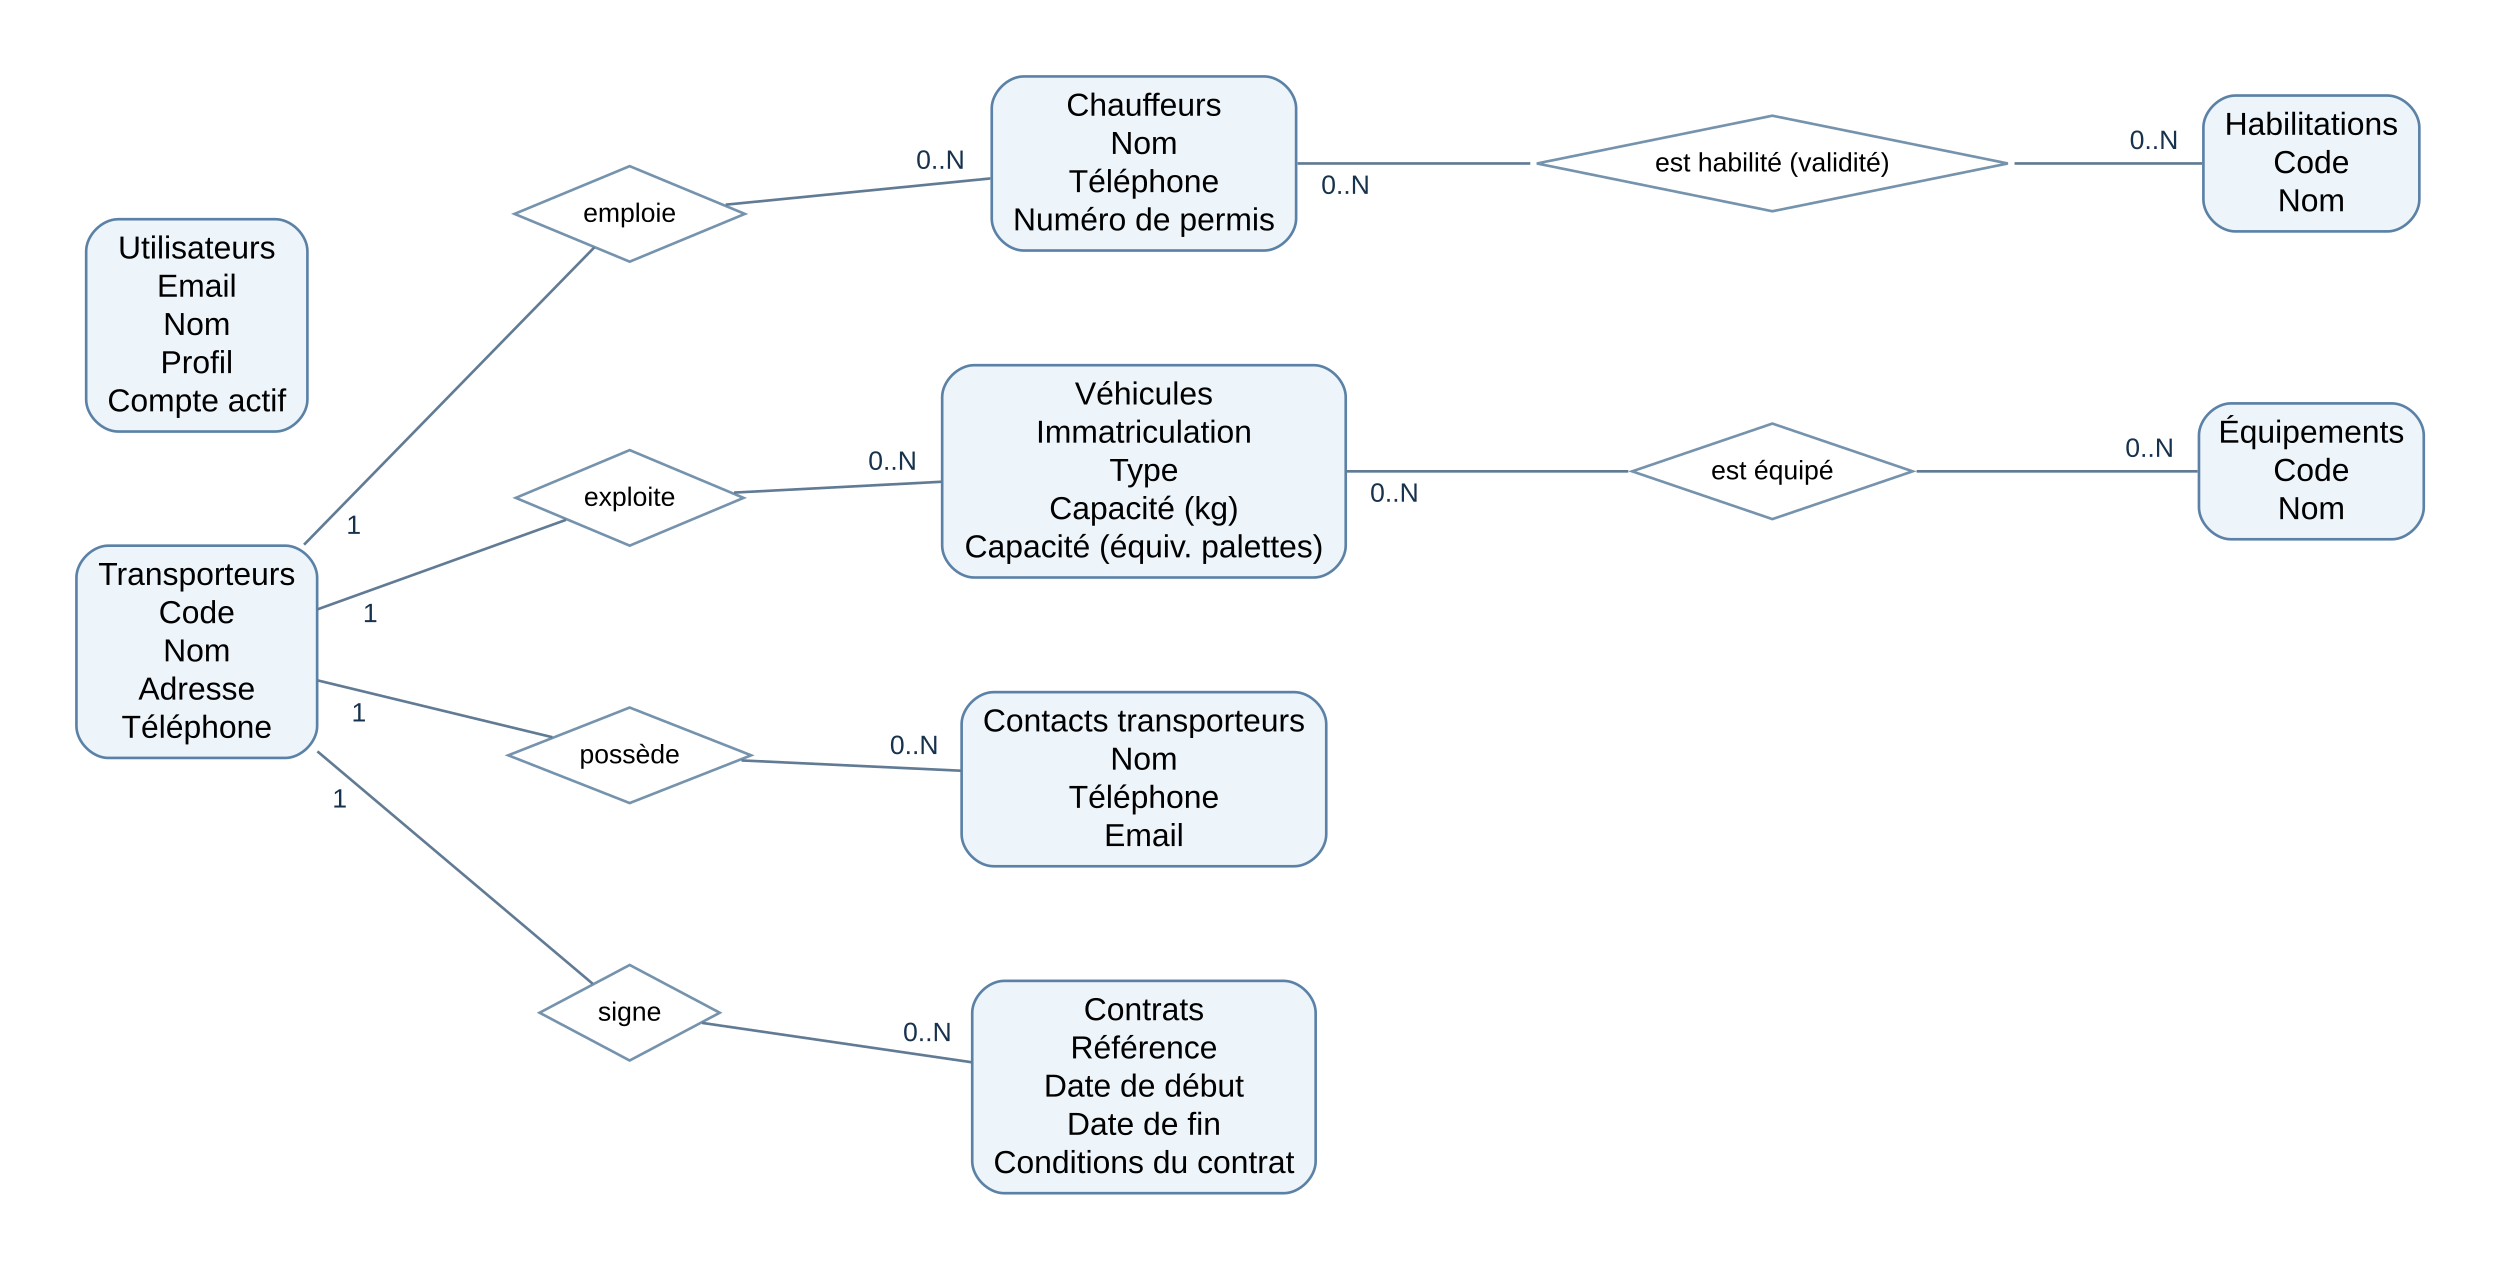
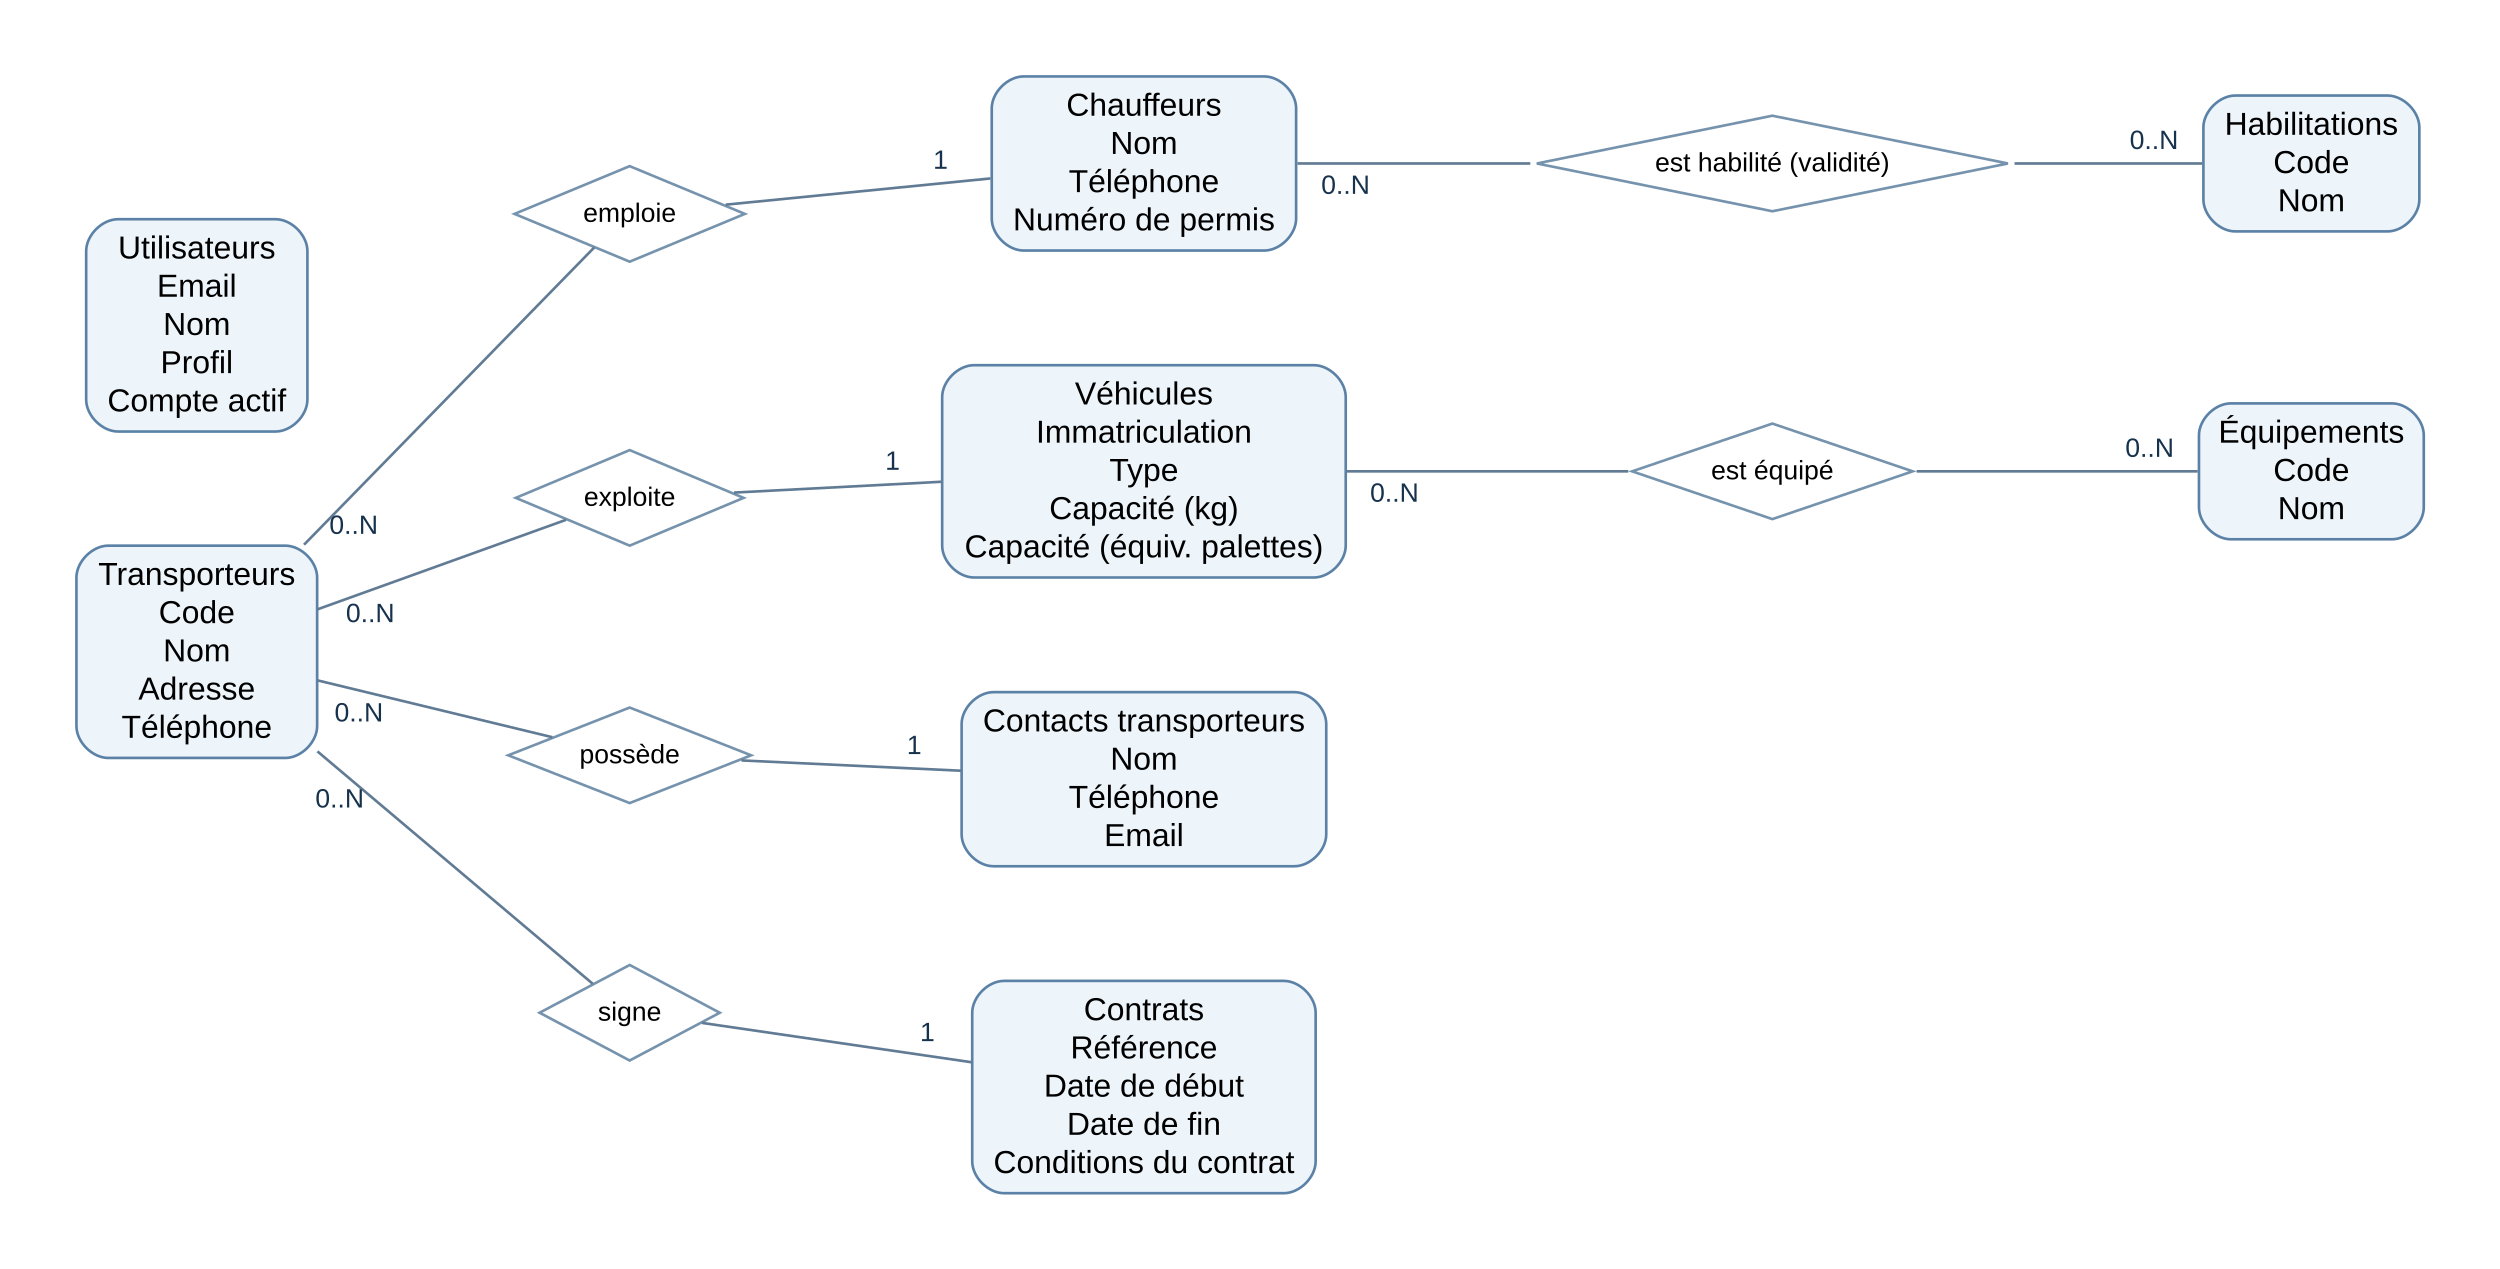
<svg xmlns="http://www.w3.org/2000/svg" width="942pt" height="478pt" viewBox="0.00 0.00 942.00 478.00">
  <g id="graph0" class="graph" transform="scale(1 1) rotate(0) translate(28.8 449.6)">
    <polygon fill="white" stroke="none" points="-28.8,28.8 -28.8,-449.6 913.28,-449.6 913.28,28.8 -28.8,28.8" />
    <g id="node1" class="node">
      <path fill="#edf4fa" stroke="#5b82a6" d="M78.7,-244C78.7,-244 12,-244 12,-244 6,-244 0,-238 0,-232 0,-232 0,-176 0,-176 0,-170 6,-164 12,-164 12,-164 78.7,-164 78.7,-164 84.7,-164 90.7,-170 90.7,-176 90.7,-176 90.7,-232 90.7,-232 90.7,-238 84.7,-244 78.7,-244" />
      <text xml:space="preserve" text-anchor="middle" x="45.35" y="-229.2" font-family="Arial" font-size="12.00">Transporteurs</text>
      <text xml:space="preserve" text-anchor="middle" x="45.35" y="-214.8" font-family="Arial" font-size="12.00">Code</text>
      <text xml:space="preserve" text-anchor="middle" x="45.35" y="-200.4" font-family="Arial" font-size="12.00">Nom</text>
      <text xml:space="preserve" text-anchor="middle" x="45.35" y="-186" font-family="Arial" font-size="12.00">Adresse</text>
      <text xml:space="preserve" text-anchor="middle" x="45.35" y="-171.6" font-family="Arial" font-size="12.00">Téléphone</text>
    </g>
    <g id="node9" class="node">
      <polygon fill="none" stroke="#7693ad" points="208.45,-387 165.06,-369 208.45,-351 251.84,-369 208.45,-387" />
      <text xml:space="preserve" text-anchor="middle" x="208.45" y="-366" font-family="Arial" font-size="10.00">emploie</text>
    </g>
    <g id="edge1" class="edge">
      <path fill="none" stroke="#617b94" d="M85.76,-244.36C121.53,-281 172.1,-332.79 195.14,-356.39" />
-       <text xml:space="preserve" text-anchor="middle" x="104.47" y="-248.43" font-family="Arial" font-size="10.00" fill="#17324d">1</text>
+       <text xml:space="preserve" text-anchor="middle" x="104.47" y="-248.43" font-family="Arial" font-size="10.00" fill="#17324d">0..N</text>
    </g>
    <g id="node10" class="node">
      <polygon fill="none" stroke="#7693ad" points="208.45,-280 165.53,-262 208.45,-244 251.37,-262 208.45,-280" />
      <text xml:space="preserve" text-anchor="middle" x="208.45" y="-259" font-family="Arial" font-size="10.00">exploite</text>
    </g>
    <g id="edge3" class="edge">
      <path fill="none" stroke="#617b94" d="M90.8,-220C121.16,-230.93 160.15,-244.97 184.47,-253.73" />
-       <text xml:space="preserve" text-anchor="middle" x="110.71" y="-215.19" font-family="Arial" font-size="10.00" fill="#17324d">1</text>
+       <text xml:space="preserve" text-anchor="middle" x="110.71" y="-215.19" font-family="Arial" font-size="10.00" fill="#17324d">0..N</text>
    </g>
    <g id="node11" class="node">
      <polygon fill="none" stroke="#7693ad" points="208.45,-183 162.7,-165 208.45,-147 254.21,-165 208.45,-183" />
      <text xml:space="preserve" text-anchor="middle" x="208.45" y="-162" font-family="Arial" font-size="10.00">possède</text>
    </g>
    <g id="edge5" class="edge">
      <path fill="none" stroke="#617b94" d="M90.8,-193.24C119.11,-186.39 154.93,-177.72 179.35,-171.8" />
-       <text xml:space="preserve" text-anchor="middle" x="106.42" y="-177.76" font-family="Arial" font-size="10.00" fill="#17324d">1</text>
+       <text xml:space="preserve" text-anchor="middle" x="106.42" y="-177.76" font-family="Arial" font-size="10.00" fill="#17324d">0..N</text>
    </g>
    <g id="node12" class="node">
      <polygon fill="none" stroke="#7693ad" points="208.45,-86 174.51,-68 208.45,-50 242.39,-68 208.45,-86" />
      <text xml:space="preserve" text-anchor="middle" x="208.45" y="-65" font-family="Arial" font-size="10.00">signe</text>
    </g>
    <g id="edge7" class="edge">
      <path fill="none" stroke="#617b94" d="M90.8,-166.48C125.82,-136.91 172.31,-97.66 194.54,-78.9" />
-       <text xml:space="preserve" text-anchor="middle" x="99.19" y="-145.33" font-family="Arial" font-size="10.00" fill="#17324d">1</text>
+       <text xml:space="preserve" text-anchor="middle" x="99.19" y="-145.33" font-family="Arial" font-size="10.00" fill="#17324d">0..N</text>
    </g>
    <g id="node2" class="node">
      <path fill="#edf4fa" stroke="#5b82a6" d="M458.93,-188.8C458.93,-188.8 345.54,-188.8 345.54,-188.8 339.54,-188.8 333.54,-182.8 333.54,-176.8 333.54,-176.8 333.54,-135.2 333.54,-135.2 333.54,-129.2 339.54,-123.2 345.54,-123.2 345.54,-123.2 458.93,-123.2 458.93,-123.2 464.93,-123.2 470.93,-129.2 470.93,-135.2 470.93,-135.2 470.93,-176.8 470.93,-176.8 470.93,-182.8 464.93,-188.8 458.93,-188.8" />
      <text xml:space="preserve" text-anchor="middle" x="402.24" y="-174" font-family="Arial" font-size="12.00">Contacts transporteurs</text>
      <text xml:space="preserve" text-anchor="middle" x="402.24" y="-159.6" font-family="Arial" font-size="12.00">Nom</text>
      <text xml:space="preserve" text-anchor="middle" x="402.24" y="-145.2" font-family="Arial" font-size="12.00">Téléphone</text>
      <text xml:space="preserve" text-anchor="middle" x="402.24" y="-130.8" font-family="Arial" font-size="12.00">Email</text>
    </g>
    <g id="node3" class="node">
      <path fill="#edf4fa" stroke="#5b82a6" d="M454.94,-80C454.94,-80 349.53,-80 349.53,-80 343.53,-80 337.53,-74 337.53,-68 337.53,-68 337.53,-12 337.53,-12 337.53,-6 343.53,0 349.53,0 349.53,0 454.94,0 454.94,0 460.94,0 466.94,-6 466.94,-12 466.94,-12 466.94,-68 466.94,-68 466.94,-74 460.94,-80 454.94,-80" />
      <text xml:space="preserve" text-anchor="middle" x="402.24" y="-65.2" font-family="Arial" font-size="12.00">Contrats</text>
      <text xml:space="preserve" text-anchor="middle" x="402.24" y="-50.8" font-family="Arial" font-size="12.00">Référence</text>
      <text xml:space="preserve" text-anchor="middle" x="402.24" y="-36.4" font-family="Arial" font-size="12.00">Date de début</text>
      <text xml:space="preserve" text-anchor="middle" x="402.24" y="-22" font-family="Arial" font-size="12.00">Date de fin</text>
      <text xml:space="preserve" text-anchor="middle" x="402.24" y="-7.6" font-family="Arial" font-size="12.00">Conditions du contrat</text>
    </g>
    <g id="node4" class="node">
      <path fill="#edf4fa" stroke="#5b82a6" d="M447.58,-420.8C447.58,-420.8 356.89,-420.8 356.89,-420.8 350.89,-420.8 344.89,-414.8 344.89,-408.8 344.89,-408.8 344.89,-367.2 344.89,-367.2 344.89,-361.2 350.89,-355.2 356.89,-355.2 356.89,-355.2 447.58,-355.2 447.58,-355.2 453.58,-355.2 459.58,-361.2 459.58,-367.2 459.58,-367.2 459.58,-408.8 459.58,-408.8 459.58,-414.8 453.58,-420.8 447.58,-420.8" />
      <text xml:space="preserve" text-anchor="middle" x="402.24" y="-406" font-family="Arial" font-size="12.00">Chauffeurs</text>
      <text xml:space="preserve" text-anchor="middle" x="402.24" y="-391.6" font-family="Arial" font-size="12.00">Nom</text>
      <text xml:space="preserve" text-anchor="middle" x="402.24" y="-377.2" font-family="Arial" font-size="12.00">Téléphone</text>
      <text xml:space="preserve" text-anchor="middle" x="402.24" y="-362.8" font-family="Arial" font-size="12.00">Numéro de permis</text>
    </g>
    <g id="node13" class="node">
      <polygon fill="none" stroke="#7693ad" points="639.02,-406 550.27,-388 639.02,-370 727.77,-388 639.02,-406" />
      <text xml:space="preserve" text-anchor="middle" x="639.02" y="-385" font-family="Arial" font-size="10.00">est habilité (validité)</text>
    </g>
    <g id="edge9" class="edge">
      <path fill="none" stroke="#617b94" d="M460.07,-388C486.4,-388 518.32,-388 547.82,-388" />
      <text xml:space="preserve" text-anchor="middle" x="478.2" y="-376.55" font-family="Arial" font-size="10.00" fill="#17324d">0..N</text>
    </g>
    <g id="node5" class="node">
      <path fill="#edf4fa" stroke="#5b82a6" d="M872.48,-297.6C872.48,-297.6 811.77,-297.6 811.77,-297.6 805.77,-297.6 799.77,-291.6 799.77,-285.6 799.77,-285.6 799.77,-258.4 799.77,-258.4 799.77,-252.4 805.77,-246.4 811.77,-246.4 811.77,-246.4 872.48,-246.4 872.48,-246.4 878.48,-246.4 884.48,-252.4 884.48,-258.4 884.48,-258.4 884.48,-285.6 884.48,-285.6 884.48,-291.6 878.48,-297.6 872.48,-297.6" />
      <text xml:space="preserve" text-anchor="middle" x="842.13" y="-282.8" font-family="Arial" font-size="12.00">Équipements</text>
      <text xml:space="preserve" text-anchor="middle" x="842.13" y="-268.4" font-family="Arial" font-size="12.00">Code</text>
      <text xml:space="preserve" text-anchor="middle" x="842.13" y="-254" font-family="Arial" font-size="12.00">Nom</text>
    </g>
    <g id="node6" class="node">
      <path fill="#edf4fa" stroke="#5b82a6" d="M870.81,-413.6C870.81,-413.6 813.44,-413.6 813.44,-413.6 807.44,-413.6 801.44,-407.6 801.44,-401.6 801.44,-401.6 801.44,-374.4 801.44,-374.4 801.44,-368.4 807.44,-362.4 813.44,-362.4 813.44,-362.4 870.81,-362.4 870.81,-362.4 876.81,-362.4 882.81,-368.4 882.81,-374.4 882.81,-374.4 882.81,-401.6 882.81,-401.6 882.81,-407.6 876.81,-413.6 870.81,-413.6" />
      <text xml:space="preserve" text-anchor="middle" x="842.13" y="-398.8" font-family="Arial" font-size="12.00">Habilitations</text>
      <text xml:space="preserve" text-anchor="middle" x="842.13" y="-384.4" font-family="Arial" font-size="12.00">Code</text>
      <text xml:space="preserve" text-anchor="middle" x="842.13" y="-370" font-family="Arial" font-size="12.00">Nom</text>
    </g>
    <g id="node7" class="node">
      <path fill="#edf4fa" stroke="#5b82a6" d="M75.03,-367C75.03,-367 15.67,-367 15.67,-367 9.67,-367 3.67,-361 3.67,-355 3.67,-355 3.67,-299 3.67,-299 3.67,-293 9.67,-287 15.67,-287 15.67,-287 75.03,-287 75.03,-287 81.03,-287 87.03,-293 87.03,-299 87.03,-299 87.03,-355 87.03,-355 87.03,-361 81.03,-367 75.03,-367" />
      <text xml:space="preserve" text-anchor="middle" x="45.35" y="-352.2" font-family="Arial" font-size="12.00">Utilisateurs</text>
      <text xml:space="preserve" text-anchor="middle" x="45.35" y="-337.8" font-family="Arial" font-size="12.00">Email</text>
      <text xml:space="preserve" text-anchor="middle" x="45.35" y="-323.4" font-family="Arial" font-size="12.00">Nom</text>
      <text xml:space="preserve" text-anchor="middle" x="45.35" y="-309" font-family="Arial" font-size="12.00">Profil</text>
      <text xml:space="preserve" text-anchor="middle" x="45.35" y="-294.6" font-family="Arial" font-size="12.00">Compte actif</text>
    </g>
    <g id="node8" class="node">
      <path fill="#edf4fa" stroke="#5b82a6" d="M466.27,-312C466.27,-312 338.21,-312 338.21,-312 332.21,-312 326.21,-306 326.21,-300 326.21,-300 326.21,-244 326.21,-244 326.21,-238 332.21,-232 338.21,-232 338.21,-232 466.27,-232 466.27,-232 472.27,-232 478.27,-238 478.27,-244 478.27,-244 478.27,-300 478.27,-300 478.27,-306 472.27,-312 466.27,-312" />
      <text xml:space="preserve" text-anchor="middle" x="402.24" y="-297.2" font-family="Arial" font-size="12.00">Véhicules</text>
      <text xml:space="preserve" text-anchor="middle" x="402.24" y="-282.8" font-family="Arial" font-size="12.00">Immatriculation</text>
      <text xml:space="preserve" text-anchor="middle" x="402.24" y="-268.4" font-family="Arial" font-size="12.00">Type</text>
      <text xml:space="preserve" text-anchor="middle" x="402.24" y="-254" font-family="Arial" font-size="12.00">Capacité (kg)</text>
      <text xml:space="preserve" text-anchor="middle" x="402.24" y="-239.6" font-family="Arial" font-size="12.00">Capacité (équiv. palettes)</text>
    </g>
    <g id="node14" class="node">
      <polygon fill="none" stroke="#7693ad" points="639.02,-290 586.18,-272 639.02,-254 691.86,-272 639.02,-290" />
      <text xml:space="preserve" text-anchor="middle" x="639.02" y="-269" font-family="Arial" font-size="10.00">est équipé</text>
    </g>
    <g id="edge11" class="edge">
      <path fill="none" stroke="#617b94" d="M478.49,-272C513.1,-272 553.33,-272 584.74,-272" />
      <text xml:space="preserve" text-anchor="middle" x="496.62" y="-260.55" font-family="Arial" font-size="10.00" fill="#17324d">0..N</text>
    </g>
    <g id="edge2" class="edge">
      <path fill="none" stroke="#617b94" d="M244.63,-372.48C272.53,-375.25 312.07,-379.17 344.45,-382.37" />
-       <text xml:space="preserve" text-anchor="middle" x="325.58" y="-386" font-family="Arial" font-size="10.00" fill="#17324d">0..N</text>
+       <text xml:space="preserve" text-anchor="middle" x="325.58" y="-386" font-family="Arial" font-size="10.00" fill="#17324d">1</text>
    </g>
    <g id="edge4" class="edge">
      <path fill="none" stroke="#617b94" d="M247.8,-264C270.21,-265.17 299.27,-266.68 326.07,-268.08" />
-       <text xml:space="preserve" text-anchor="middle" x="307.52" y="-272.58" font-family="Arial" font-size="10.00" fill="#17324d">0..N</text>
+       <text xml:space="preserve" text-anchor="middle" x="307.52" y="-272.58" font-family="Arial" font-size="10.00" fill="#17324d">1</text>
    </g>
    <g id="edge6" class="edge">
      <path fill="none" stroke="#617b94" d="M250.59,-163.07C274.7,-161.94 305.74,-160.48 333.38,-159.18" />
-       <text xml:space="preserve" text-anchor="middle" x="315.67" y="-165.48" font-family="Arial" font-size="10.00" fill="#17324d">0..N</text>
+       <text xml:space="preserve" text-anchor="middle" x="315.67" y="-165.48" font-family="Arial" font-size="10.00" fill="#17324d">1</text>
    </g>
    <g id="edge8" class="edge">
      <path fill="none" stroke="#617b94" d="M235.72,-64.17C261.77,-60.36 302.71,-54.38 337.36,-49.33" />
-       <text xml:space="preserve" text-anchor="middle" x="320.64" y="-57.31" font-family="Arial" font-size="10.00" fill="#17324d">0..N</text>
+       <text xml:space="preserve" text-anchor="middle" x="320.64" y="-57.31" font-family="Arial" font-size="10.00" fill="#17324d">1</text>
    </g>
    <g id="edge10" class="edge">
      <path fill="none" stroke="#617b94" d="M730.28,-388C755.03,-388 780.61,-388 800.96,-388" />
      <text xml:space="preserve" text-anchor="middle" x="782.83" y="-393.45" font-family="Arial" font-size="10.00" fill="#17324d">0..N</text>
    </g>
    <g id="edge12" class="edge">
      <path fill="none" stroke="#617b94" d="M693.38,-272C726.55,-272 768.57,-272 799.31,-272" />
      <text xml:space="preserve" text-anchor="middle" x="781.18" y="-277.45" font-family="Arial" font-size="10.00" fill="#17324d">0..N</text>
    </g>
  </g>
</svg>
